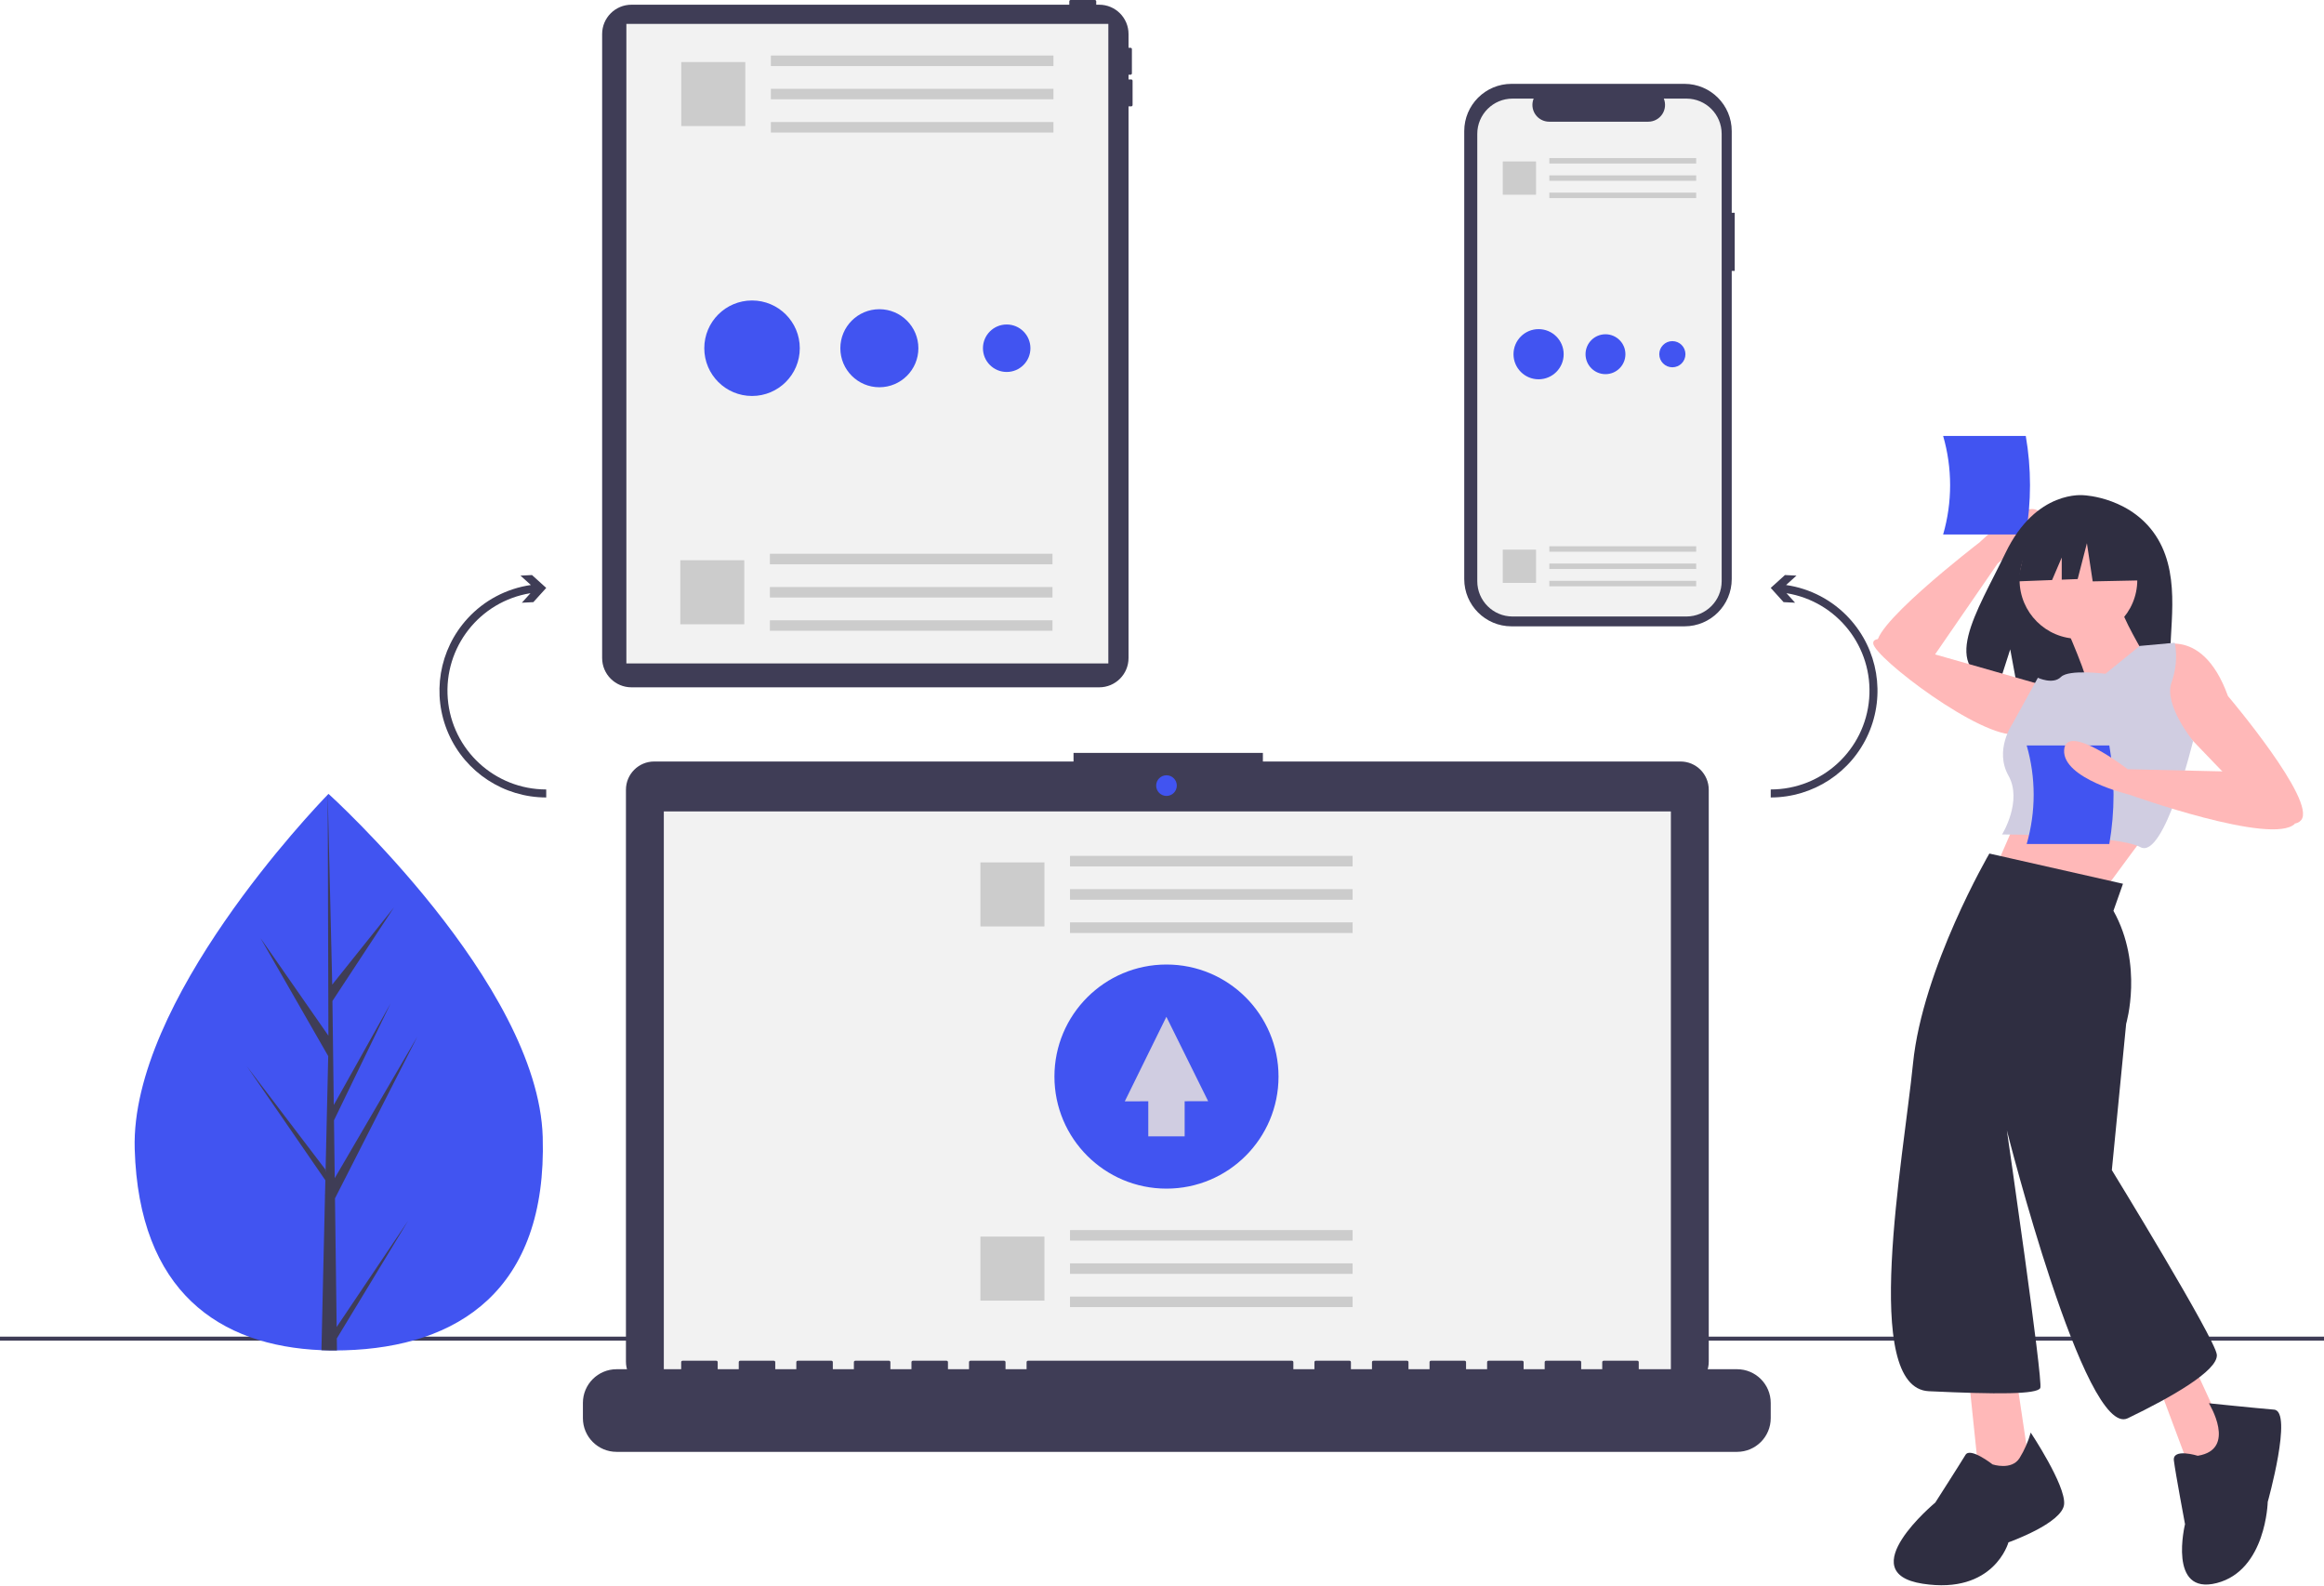
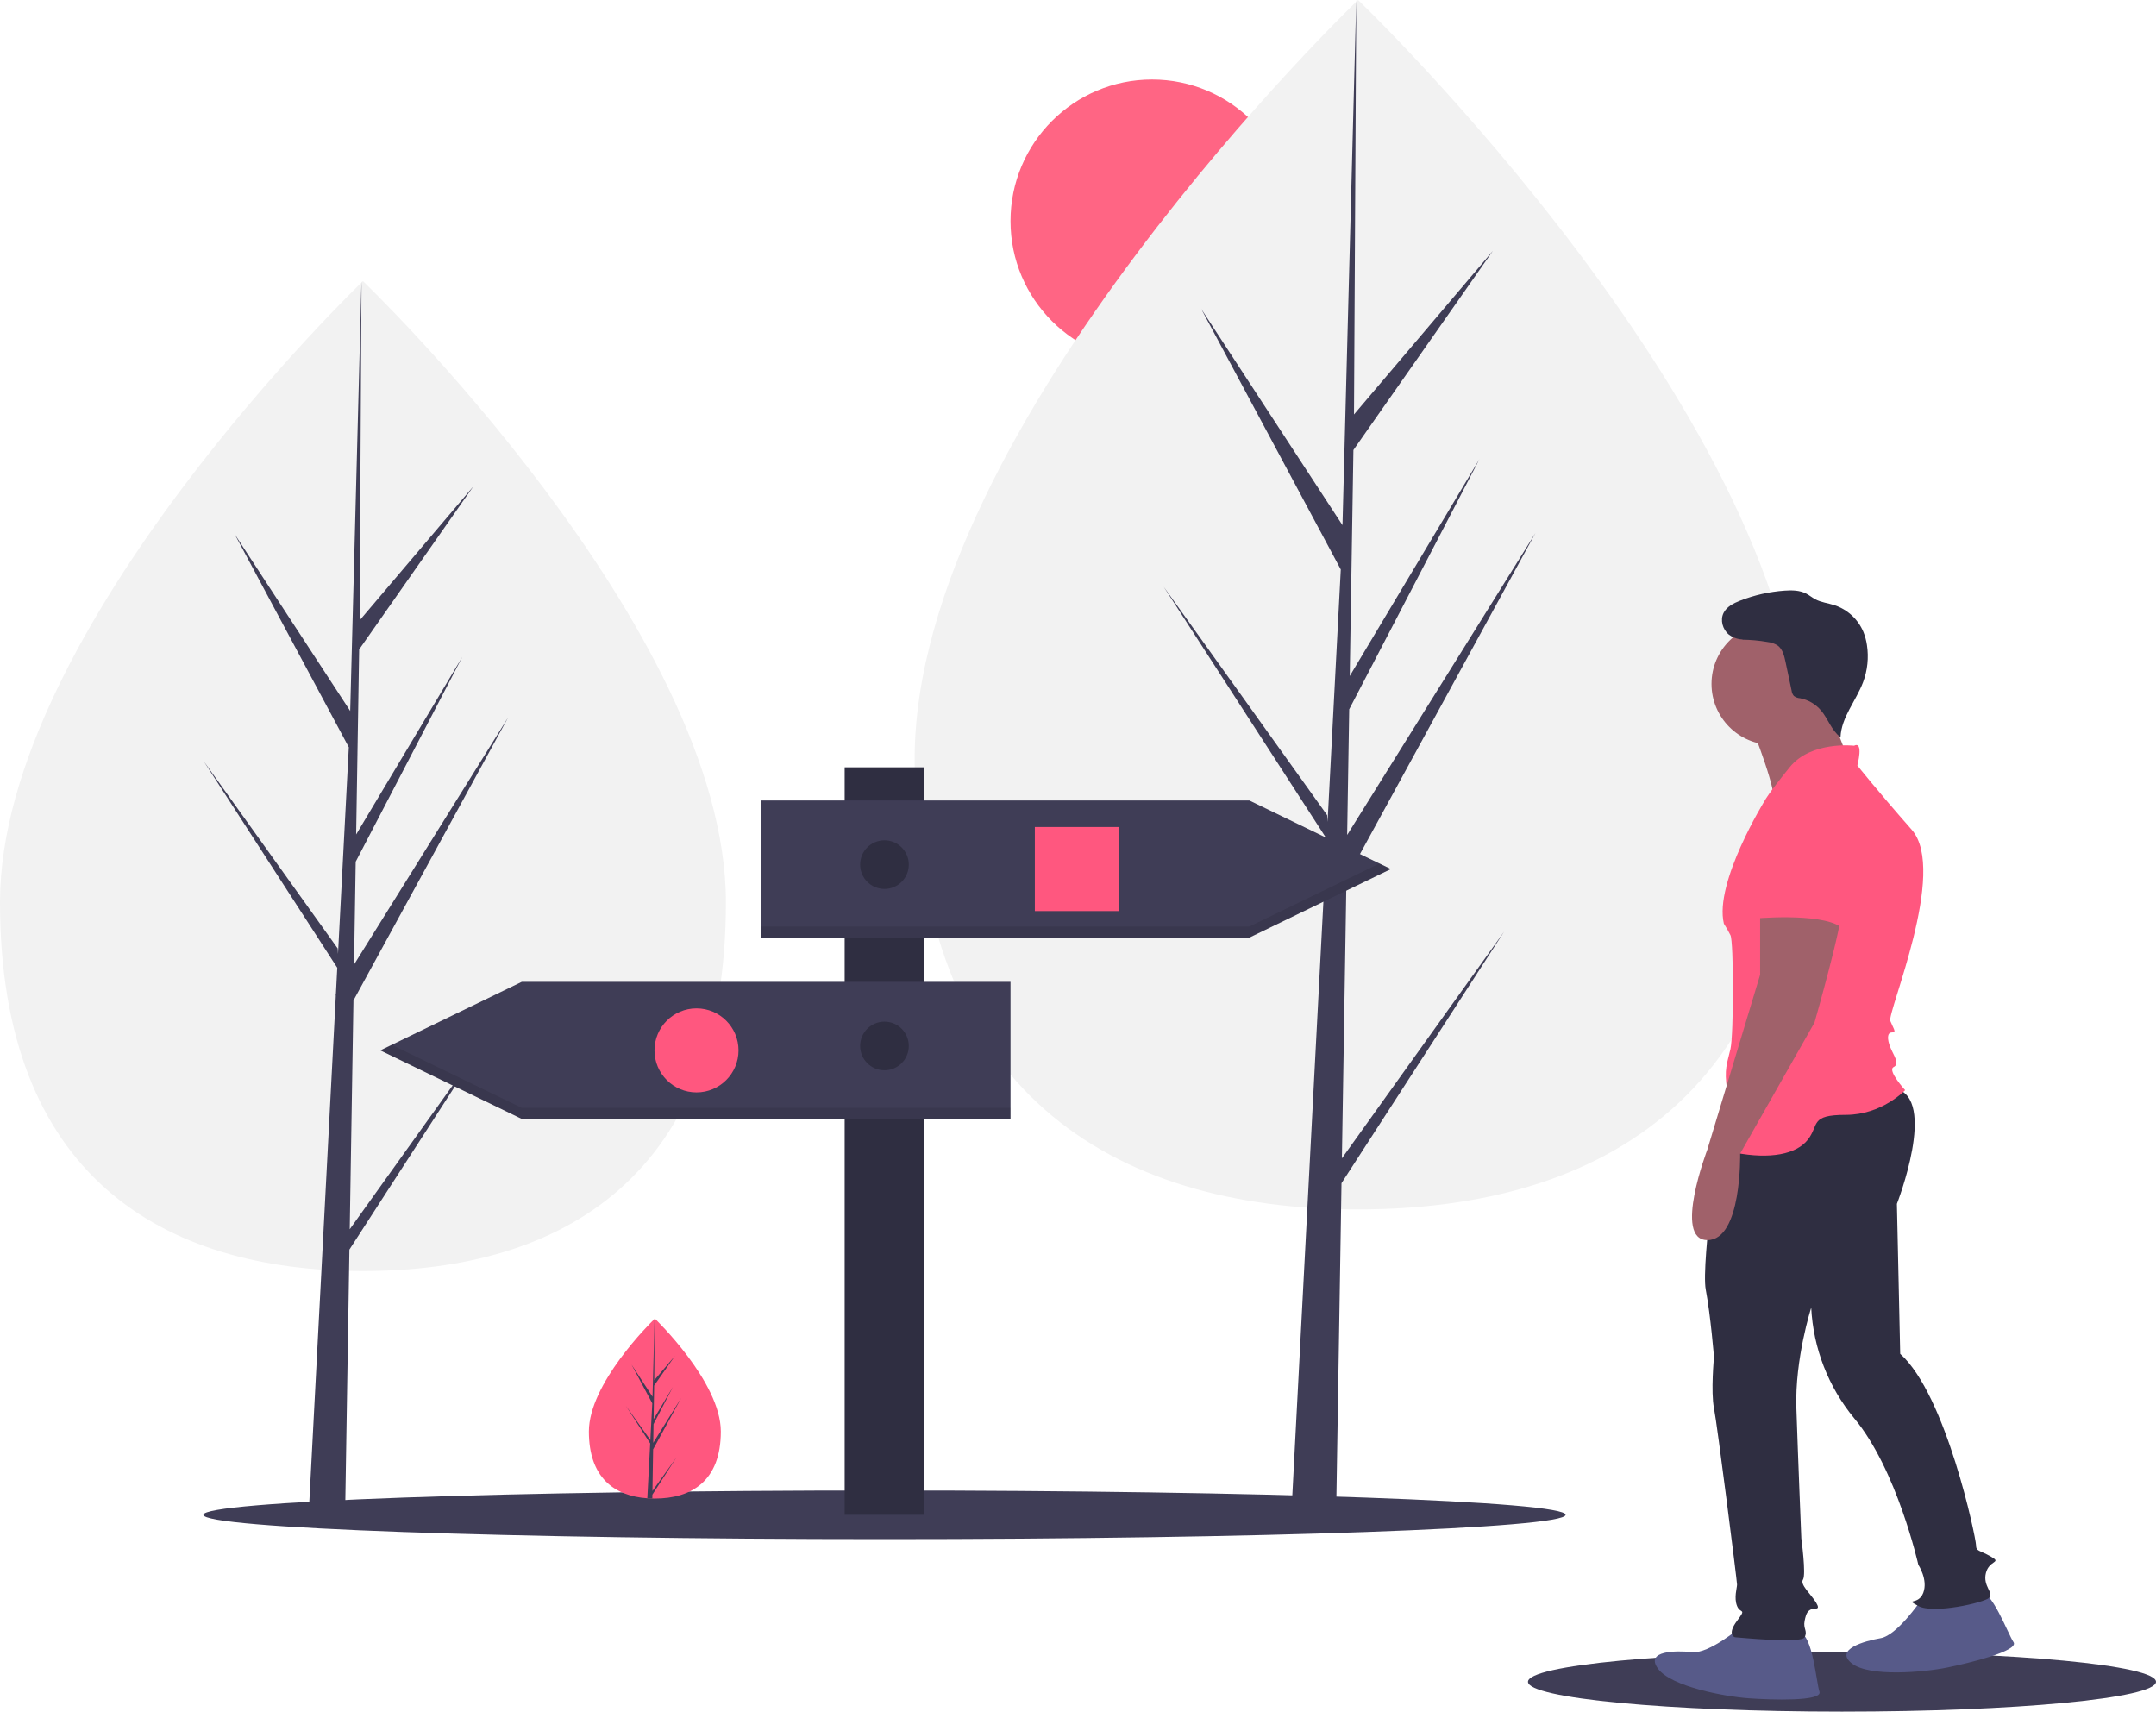
- <svg xmlns="http://www.w3.org/2000/svg" id="b788e214-8c62-4533-b5b0-3b3e1bf4c8d8" data-name="Layer 1" width="1161.522" height="792.25" viewBox="0 0 1161.522 792.25">
-   <path d="M584.621,93.574h-1.346v-2.355h1.009a.673.673,0,0,0,.673-.673V78.435a.673.673,0,0,0-.673-.673h-1.009V70.883a14.653,14.653,0,0,0-14.653-14.653h-1.495V54.548a.673.673,0,0,0-.673-.673H554.342a.673.673,0,0,0-.673.673v1.682H334.837a14.653,14.653,0,0,0-14.653,14.653v311.838a14.653,14.653,0,0,0,14.653,14.653H568.622a14.653,14.653,0,0,0,14.653-14.653V107.032h1.346a.673.673,0,0,0,.673-.673V94.247A.673.673,0,0,0,584.621,93.574Z" transform="translate(-19.23898 -53.87484)" fill="#3f3d56" />
-   <rect x="313.055" y="11.94" width="240.89" height="319.62" fill="#f2f2f2" />
-   <rect y="668" width="1161.522" height="2" fill="#3f3d56" />
-   <path d="M290.491,622.122c2.243,76.794-42.627,104.937-98.938,106.581q-1.962.057-3.906.07-3.917.03-7.758-.13c-50.927-2.114-91.24-29.148-93.325-100.566-2.158-73.909,89.578-169.939,96.461-177.042.006-0.0.006-0.0.012-.007.261-.271.395-.406.395-.406S288.249,545.335,290.491,622.122Z" transform="translate(-19.23898 -53.87484)" fill="#4154f1" />
-   <path d="M187.499,717.066l35.771-53.194-35.697,58.917.075,5.986q-3.917.03-7.758-.13l1.774-76.942-.049-.594.065-.115.17-7.271-39.173-56.875,39.127,51.433.139,1.537,1.34-58.133L149.447,522.719l33.931,48.754-.354-120.436.001-.401.012.394,2.246,94.92,30.836-38.557-30.736,46.734.673,51.999,28.376-50.749-28.272,58.393.375,28.914,41.266-70.692-41.141,80.779Z" transform="translate(-19.23898 -53.87484)" fill="#3f3d56" />
-   <path d="M886.239,160.207h-1.49V119.4A23.618,23.618,0,0,0,861.131,95.781H774.675a23.618,23.618,0,0,0-23.618,23.618V343.273a23.618,23.618,0,0,0,23.618,23.618H861.131a23.618,23.618,0,0,0,23.618-23.618V189.255H886.239Z" transform="translate(-19.23898 -53.87484)" fill="#3f3d56" />
-   <path d="M879.72,120.788V344.335a17.639,17.639,0,0,1-17.635,17.642H775.211a17.638,17.638,0,0,1-17.635-17.642V120.788a17.637,17.637,0,0,1,17.635-17.635h10.54a8.379,8.379,0,0,0,7.759,11.542h49.53a8.379,8.379,0,0,0,7.759-11.542h11.285A17.637,17.637,0,0,1,879.72,120.788Z" transform="translate(-19.23898 -53.87484)" fill="#f2f2f2" />
-   <rect x="774.348" y="79" width="73.396" height="2.727" fill="#ccc" />
-   <rect x="774.348" y="87.636" width="73.396" height="2.727" fill="#ccc" />
-   <rect x="774.348" y="96.273" width="73.396" height="2.727" fill="#ccc" />
-   <rect x="751.073" y="80.686" width="16.629" height="16.629" fill="#ccc" />
-   <rect x="774.348" y="273" width="73.396" height="2.727" fill="#ccc" />
-   <rect x="774.348" y="281.636" width="73.396" height="2.727" fill="#ccc" />
-   <rect x="774.348" y="290.273" width="73.396" height="2.727" fill="#ccc" />
-   <rect x="751.073" y="274.685" width="16.629" height="16.629" fill="#ccc" />
-   <path d="M859.147,434.443H650.425v-4.302H555.783v4.302H346.201a14.118,14.118,0,0,0-14.118,14.118V734.365a14.118,14.118,0,0,0,14.118,14.118H859.147a14.118,14.118,0,0,0,14.118-14.118V448.561A14.118,14.118,0,0,0,859.147,434.443Z" transform="translate(-19.23898 -53.87484)" fill="#3f3d56" />
-   <rect x="331.772" y="405.519" width="503.325" height="283.927" fill="#f2f2f2" />
-   <circle cx="583.005" cy="392.613" r="5.162" fill="#4154f1" />
-   <path d="M887.397,738.159H838.276v-3.539a.702.702,0,0,0-.702-.702H820.733a.702.702,0,0,0-.702.702v3.539h-10.526v-3.539a.702.702,0,0,0-.702-.702H791.962a.702.702,0,0,0-.702.702v3.539h-10.526v-3.539a.702.702,0,0,0-.702-.702H763.191a.702.702,0,0,0-.702.702v3.539H751.963v-3.539a.702.702,0,0,0-.702-.702H734.42a.702.702,0,0,0-.702.702v3.539H723.192v-3.539a.702.702,0,0,0-.702-.702H705.649a.702.702,0,0,0-.702.702v3.539h-10.526v-3.539a.702.702,0,0,0-.702-.702H676.878a.702.702,0,0,0-.702.702v3.539h-10.526v-3.539a.702.702,0,0,0-.702-.702H533.022a.702.702,0,0,0-.702.702v3.539h-10.526v-3.539a.702.702,0,0,0-.702-.702H504.251a.702.702,0,0,0-.702.702v3.539h-10.526v-3.539a.702.702,0,0,0-.702-.702H475.48a.702.702,0,0,0-.702.702v3.539h-10.526v-3.539a.702.702,0,0,0-.702-.702H446.709a.702.702,0,0,0-.702.702v3.539h-10.526v-3.539a.702.702,0,0,0-.702-.702H417.938a.702.702,0,0,0-.702.702v3.539h-10.526v-3.539a.702.702,0,0,0-.702-.702H389.167a.702.702,0,0,0-.702.702v3.539h-10.526v-3.539a.702.702,0,0,0-.702-.702H360.396a.702.702,0,0,0-.702.702v3.539H327.415a16.842,16.842,0,0,0-16.842,16.842v7.615a16.842,16.842,0,0,0,16.842,16.842H887.397A16.842,16.842,0,0,0,904.239,762.616v-7.615A16.842,16.842,0,0,0,887.397,738.159Z" transform="translate(-19.23898 -53.87484)" fill="#3f3d56" />
-   <rect x="534.788" y="427.757" width="141.24" height="5.248" fill="#e6e6e6" />
-   <rect x="534.788" y="444.376" width="141.24" height="5.248" fill="#e6e6e6" />
-   <rect x="534.788" y="460.995" width="141.24" height="5.248" fill="#e6e6e6" />
-   <rect x="534.788" y="427.757" width="141.24" height="5.248" fill="#ccc" />
-   <rect x="534.788" y="444.376" width="141.24" height="5.248" fill="#ccc" />
-   <rect x="534.788" y="460.995" width="141.24" height="5.248" fill="#ccc" />
-   <rect x="490" y="431" width="32" height="32" fill="#ccc" />
-   <rect x="534.788" y="614.756" width="141.24" height="5.248" fill="#ccc" />
-   <rect x="534.788" y="631.376" width="141.24" height="5.248" fill="#ccc" />
-   <rect x="534.788" y="647.995" width="141.24" height="5.248" fill="#ccc" />
-   <rect x="490" y="618" width="32" height="32" fill="#ccc" />
-   <path d="M943.511,362.922a53.197,53.197,0,0,0-31.606-16.678l5.198-4.696-5.751-.29-7.115,6.431,6.431,7.115,5.751.29-4.309-4.764a49.359,49.359,0,0,1-7.872,98.087v4a53.364,53.364,0,0,0,39.272-89.494Z" transform="translate(-19.23898 -53.87484)" fill="#3f3d56" />
-   <path d="M252.967,362.922a53.197,53.197,0,0,1,31.606-16.678l-5.198-4.696,5.751-.29,7.115,6.431-6.431,7.115-5.751.29,4.309-4.764a49.359,49.359,0,0,0,7.872,98.087v4a53.364,53.364,0,0,1-39.272-89.494Z" transform="translate(-19.23898 -53.87484)" fill="#3f3d56" />
-   <rect x="385.274" y="27.756" width="141.24" height="5.248" fill="#ccc" />
-   <rect x="385.274" y="44.376" width="141.24" height="5.248" fill="#ccc" />
-   <rect x="385.274" y="60.995" width="141.24" height="5.248" fill="#ccc" />
-   <rect x="340.486" y="31" width="32" height="32" fill="#ccc" />
-   <rect x="384.788" y="276.757" width="141.24" height="5.248" fill="#ccc" />
-   <rect x="384.788" y="293.376" width="141.24" height="5.248" fill="#ccc" />
-   <rect x="384.788" y="309.995" width="141.24" height="5.248" fill="#ccc" />
-   <rect x="340" y="280" width="32" height="32" fill="#ccc" />
-   <path d="M985.771,381.797l31.894-46.306s27.773-22.269,19.813-26.605-28.8,15.993-28.8,15.993-60.124,46.093-50.21,52.526S985.771,381.797,985.771,381.797Z" transform="translate(-19.23898 -53.87484)" fill="#ffb8b8" />
-   <path d="M990.406,320.986h41.304a144.462,144.462,0,0,0,0-49.247H990.406A88.611,88.611,0,0,1,990.406,320.986Z" transform="translate(-19.23898 -53.87484)" fill="#4154f1" />
-   <path d="M1097.791,323.336c-12.412-20.973-36.969-21.95-36.969-21.95s-23.929-3.06-39.279,28.882c-14.308,29.773-34.054,58.519-3.179,65.488l5.577-17.358,3.454,18.65a120.807,120.807,0,0,0,13.21.226c33.065-1.068,64.554.312,63.54-11.553C1102.797,369.948,1109.734,343.516,1097.791,323.336Z" transform="translate(-19.23898 -53.87484)" fill="#2f2e41" />
-   <path d="M1031.796,452.616l-15.9,36.57,55.651,8.745s26.235-35.775,28.62-38.16Z" transform="translate(-19.23898 -53.87484)" fill="#ffb8b8" />
-   <circle cx="1038.792" cy="289.825" r="29.415" fill="#ffb8b8" />
-   <path d="M1050.876,365.165s13.515,30.21,11.925,33.39,28.62-16.695,28.62-16.695-12.72-21.465-11.925-24.645Z" transform="translate(-19.23898 -53.87484)" fill="#ffb8b8" />
-   <path d="M1095.396,377.885s23.85-13.515,37.365,23.85c0,0,44.52,52.471,36.57,62.011s-38.16-23.055-38.16-23.055l-19.08-19.875s-27.03-7.155-24.645-22.26S1095.396,377.885,1095.396,377.885Z" transform="translate(-19.23898 -53.87484)" fill="#ffb8b8" />
-   <path d="M1039.746,396.17l-55.651-15.9s-29.415-11.925-28.62-4.77,54.061,47.701,71.551,45.316S1039.746,396.17,1039.746,396.17Z" transform="translate(-19.23898 -53.87484)" fill="#ffb8b8" />
-   <path d="M1071.546,390.605s-18.285-2.385-22.26,1.59-11.528.398-11.528.398L1025.038,415.648s-9.143,13.118-1.988,25.838-3.18,29.415-3.18,29.415,57.241,0,69.166,6.36,26.298-53.068,26.298-53.068-14.77-18.085-10.795-29.215,1.59-19.875,1.59-19.875l-17.49,1.59Z" transform="translate(-19.23898 -53.87484)" fill="#d0cde1" />
-   <polygon points="983.936 688.124 990.297 749.34 1014.942 736.62 1006.992 683.354 983.936 688.124" fill="#ffb8b8" />
-   <polygon points="1076.952 687.329 1097.648 742.67 1117.523 728.36 1092.853 674.609 1076.952 687.329" fill="#ffb8b8" />
-   <path d="M1034.181,769.824a49.649,49.649,0,0,1-5.565,12.72c-3.975,6.36-13.515,3.18-13.515,3.18s-11.13-8.745-13.515-4.77-15.105,23.85-15.105,23.85-42.135,34.98-6.36,40.545,42.93-20.67,42.93-20.67,27.03-9.54,27.825-19.08S1034.181,769.824,1034.181,769.824Z" transform="translate(-19.23898 -53.87484)" fill="#2f2e41" />
-   <path d="M1117.657,781.414s-12.72-3.975-11.925,2.385,5.565,31.8,5.565,31.8-8.745,35.775,15.9,29.415,25.44-40.545,25.44-40.545,12.72-45.316,3.18-46.111-32.595-3.18-32.595-3.18S1137.532,778.234,1117.657,781.414Z" transform="translate(-19.23898 -53.87484)" fill="#2f2e41" />
-   <polygon points="1073.065 267.439 1048.804 254.731 1015.301 259.93 1008.369 290.545 1025.624 289.881 1030.444 278.634 1030.444 289.696 1038.406 289.389 1043.027 271.483 1045.916 290.545 1074.22 289.967 1073.065 267.439" fill="#2f2e41" />
-   <path d="M1080.291,495.546l-66.781-15.105s-33.39,57.241-38.16,104.941-26.235,162.182,7.95,163.772,54.061,1.59,55.651-1.59-16.695-128.791-16.695-128.791,38.955,154.232,60.421,143.897,45.316-23.85,44.52-31.8-52.471-92.221-52.471-92.221l7.155-73.141s8.745-29.415-6.36-56.446Z" transform="translate(-19.23898 -53.87484)" fill="#2f2e41" />
-   <path d="M1032.162,475.672h41.304a144.462,144.462,0,0,0,0-49.247H1032.162A88.612,88.612,0,0,1,1032.162,475.672Z" transform="translate(-19.23898 -53.87484)" fill="#4154f1" />
-   <path d="M1152.637,439.896l-69.961-1.59s-31.005-23.85-31.8-9.54,32.595,22.26,32.595,22.26,71.782,25.758,82.797,14.469Z" transform="translate(-19.23898 -53.87484)" fill="#ffb8b8" />
-   <circle cx="375.864" cy="174.031" r="23.864" fill="#4154f1" />
-   <circle cx="439.5" cy="174.031" r="19.5" fill="#4154f1" />
-   <circle cx="503.136" cy="174.031" r="11.864" fill="#4154f1" />
-   <circle cx="768.978" cy="177.02" r="12.536" fill="#4154f1" />
-   <circle cx="802.409" cy="177.02" r="9.967" fill="#4154f1" />
-   <circle cx="835.839" cy="177.02" r="6.536" fill="#4154f1" />
-   <circle cx="583" cy="538.032" r="56" fill="#4154f1" />
-   <polygon points="603.834 550.347 582.946 508.159 562.166 550.401 573.908 550.386 573.908 567.904 592.083 567.904 592.083 550.362 603.834 550.347" fill="#d0cde1" />
+ <svg xmlns="http://www.w3.org/2000/svg" id="ee68b97f-fc10-400d-a2ff-be2b67d80654" data-name="Layer 1" width="974.967" height="773.958" viewBox="0 0 974.967 773.958">
+   <circle cx="520.967" cy="99.958" r="64" fill="#ff6584" />
+   <path d="M440.78,470.993c0,123.61-73.484,166.77-164.132,166.77s-164.132-43.16-164.132-166.77S276.648,190.131,276.648,190.131,440.78,347.383,440.78,470.993Z" transform="translate(-112.5165 -63.02104)" fill="#f2f2f2" />
+   <polygon points="158.153 555.833 159.833 452.383 229.79 324.4 160.097 436.154 160.852 389.639 209.067 297.044 161.052 377.329 161.052 377.329 162.412 293.669 214.04 219.952 162.625 280.514 163.474 127.11 158.138 330.188 158.576 321.811 106.085 241.464 157.735 337.893 152.844 431.327 152.698 428.847 92.185 344.294 152.515 437.608 151.903 449.293 151.794 449.469 151.844 450.428 139.435 687.478 156.014 687.478 158.003 565.037 218.185 471.952 158.153 555.833" fill="#3f3d56" />
+   <path d="M927.164,406.143c0,151.011-89.774,203.739-200.516,203.739S526.132,557.154,526.132,406.143,726.648,63.021,726.648,63.021,927.164,255.131,927.164,406.143Z" transform="translate(-112.5165 -63.02104)" fill="#f2f2f2" />
+   <polygon points="606.827 523.761 608.88 397.378 694.345 241.024 609.202 377.552 610.126 320.725 669.028 207.605 610.37 305.687 610.37 305.687 612.03 203.481 675.104 113.423 612.291 187.409 613.329 0 606.809 248.096 607.345 237.861 543.218 139.704 606.317 257.508 600.341 371.654 600.164 368.625 526.236 265.329 599.94 379.328 599.192 393.603 599.059 393.818 599.12 394.99 583.96 684.589 604.214 684.589 606.645 535.005 680.167 421.285 606.827 523.761" fill="#3f3d56" />
+   <ellipse cx="399.967" cy="684.958" rx="308" ry="11" fill="#3f3d56" />
+   <ellipse cx="832.967" cy="760.458" rx="142" ry="13.5" fill="#3f3d56" />
+   <rect x="381.967" y="346.958" width="36" height="338" fill="#2f2e41" />
+   <polygon points="564.967 423.958 343.967 423.958 343.967 361.958 564.967 361.958 628.967 392.958 564.967 423.958" fill="#3f3d56" />
+   <polygon points="564.967 418.958 343.967 418.958 343.967 423.958 564.967 423.958 628.967 392.958 623.806 390.458 564.967 418.958" opacity="0.1" />
+   <polygon points="235.967 505.958 456.967 505.958 456.967 443.958 235.967 443.958 171.967 474.958 235.967 505.958" fill="#3f3d56" />
+   <polygon points="177.128 472.458 171.967 474.958 235.967 505.958 456.967 505.958 456.967 500.958 235.967 500.958 177.128 472.458" opacity="0.1" />
+   <rect x="467.967" y="373.958" width="38" height="38" fill="#ff577f" />
+   <circle cx="314.967" cy="474.958" r="19" fill="#ff577f" />
+   <circle cx="399.967" cy="390.958" r="11" fill="#2f2e41" />
+   <circle cx="399.967" cy="472.958" r="11" fill="#2f2e41" />
+   <path d="M438.483,710.315c0,22.469-13.356,30.314-29.834,30.314q-.573,0-1.143-.013c-.763-.016-1.52-.053-2.267-.104-14.871-1.052-26.424-9.301-26.424-30.197,0-21.625,27.634-48.912,29.71-50.932l.004-.004c.08-.078.12-.116.12-.116S438.483,687.847,438.483,710.315Z" transform="translate(-112.5165 -63.02104)" fill="#ff577f" />
+   <path d="M407.563,737.192l10.912-15.247-10.939,16.921-.029,1.75c-.763-.016-1.52-.053-2.267-.104l1.176-22.479-.009-.174.02-.033.111-2.123L395.571,698.74,406.572,714.11l.025.451.889-16.985-9.388-17.528,9.503,14.547.925-35.212.004-.12v.116l-.154,27.767,9.347-11.008L408.337,689.539l-.247,15.207,8.727-14.594-8.763,16.832-.138,8.454,12.669-20.313-12.717,23.263Z" transform="translate(-112.5165 -63.02104)" fill="#3f3d56" />
+   <path d="M899.524,798.893s-14.159,11.923-21.611,11.178-21.611-.745-15.649,7.452,30.554,12.669,40.987,13.414,33.535,1.49,32.044-2.981S932.313,802.619,926.351,801.129,899.524,798.893,899.524,798.893Z" transform="translate(-112.5165 -63.02104)" fill="#575a89" />
+   <path d="M980.789,787.186s-10.434,15.29-17.812,16.575-21.016,5.09-13.071,11.384,32.834,3.991,43.084,1.905,32.701-7.577,30.064-11.483-9.681-23.604-15.824-23.437S980.789,787.186,980.789,787.186Z" transform="translate(-112.5165 -63.02104)" fill="#575a89" />
+   <path d="M891.229,568.517s-9.591,65.684-7.355,77.607,3.726,30.554,3.726,30.554-1.49,15.649,0,23.102,10.433,78.247,10.433,79.738-1.49,5.962,0,9.688,4.471.745,0,6.707-1.49,7.452-.745,7.452,29.809,2.981,31.299,0-.745-3.726,0-7.452,1.49-4.471,2.981-5.216,4.471.745,2.236-2.981-7.452-8.197-5.962-10.433-.745-18.63-.745-18.63-1.49-36.515-2.236-58.872,6.707-45.458,6.707-45.458a85.264,85.264,0,0,0,19.376,49.929c19.376,23.102,29.063,66.324,29.063,66.324s4.471,6.707,2.236,12.669-8.943,2.236-2.236,5.962,29.809-1.49,32.044-3.726-2.981-5.216-1.49-11.178,7.452-4.471,2.236-7.452-6.707-2.236-6.707-5.216-13.414-67.814-34.28-86.445l-1.49-67.814s18.63-47.694-.745-52.165S891.229,568.517,891.229,568.517Z" transform="translate(-112.5165 -63.02104)" fill="#2f2e41" />
+   <path d="M904.74,392.006s12.669,31.299,9.688,35.77,36.515-14.904,36.515-14.904-12.669-31.299-12.669-35.025S904.74,392.006,904.74,392.006Z" transform="translate(-112.5165 -63.02104)" fill="#a0616a" />
+   <circle cx="801.539" cy="309.237" r="27.573" fill="#a0616a" />
+   <path d="M950.943,400.204s-19.376-2.236-29.063,9.688-11.178,14.904-11.178,14.904-23.102,37.261-18.63,55.891a53.906,53.906,0,0,1,2.981,5.216c1.49,2.981,1.49,44.713,0,51.42s-2.981,8.943-1.49,18.63-11.923,25.337,3.726,28.318,27.573.745,32.789-5.962.745-11.178,17.14-11.178,26.828-11.178,26.828-11.178-8.197-8.943-5.216-10.433,0-5.216-1.49-8.943-1.49-6.707.745-6.707.745-1.49-.745-5.216,26.082-67.814,9.688-86.445-24.592-29.063-24.592-29.063S955.415,397.968,950.943,400.204Z" transform="translate(-112.5165 -63.02104)" fill="#ff577f" />
+   <path d="M908.466,470.999v32.789L884.619,582.781s-15.649,40.987,0,40.987,14.811-39.12,14.811-39.12l33.628-59.248s13.414-46.948,11.923-50.675S908.466,470.999,908.466,470.999Z" transform="translate(-112.5165 -63.02104)" fill="#a0616a" />
+   <path d="M921.135,422.56s-22.356,8.943-16.395,32.789,0,23.102,0,23.102,30.554-2.981,40.242,3.726l2.236-8.943S956.16,421.815,921.135,422.56Z" transform="translate(-112.5165 -63.02104)" fill="#ff577f" />
+   <path d="M904.64,351.559a11.001,11.001,0,0,1-10.334-1.608c-2.809-2.314-4-6.585-2.348-9.828,1.427-2.8,4.479-4.337,7.406-5.482a68.83,68.83,0,0,1,20.171-4.555c3.297-.234,6.759-.197,9.701,1.309,1.456.745,2.72,1.821,4.162,2.592,2.651,1.419,5.735,1.735,8.6,2.648A21.526,21.526,0,0,1,955.152,348.728a25.939,25.939,0,0,1,1.62,6.003,33.435,33.435,0,0,1-1.739,16.738c-3.177,8.458-9.839,15.852-10.215,24.879-4.078-2.959-5.59-8.299-8.858-12.133a16.503,16.503,0,0,0-9.419-5.463,5.246,5.246,0,0,1-2.808-1.024,4.52,4.52,0,0,1-1.025-2.392l-2.79-13.174c-.568-2.681-1.285-5.604-3.489-7.234a10.558,10.558,0,0,0-4.548-1.602,71.339,71.339,0,0,0-11.65-1.062" transform="translate(-112.5165 -63.02104)" fill="#2f2e41" />
</svg>
